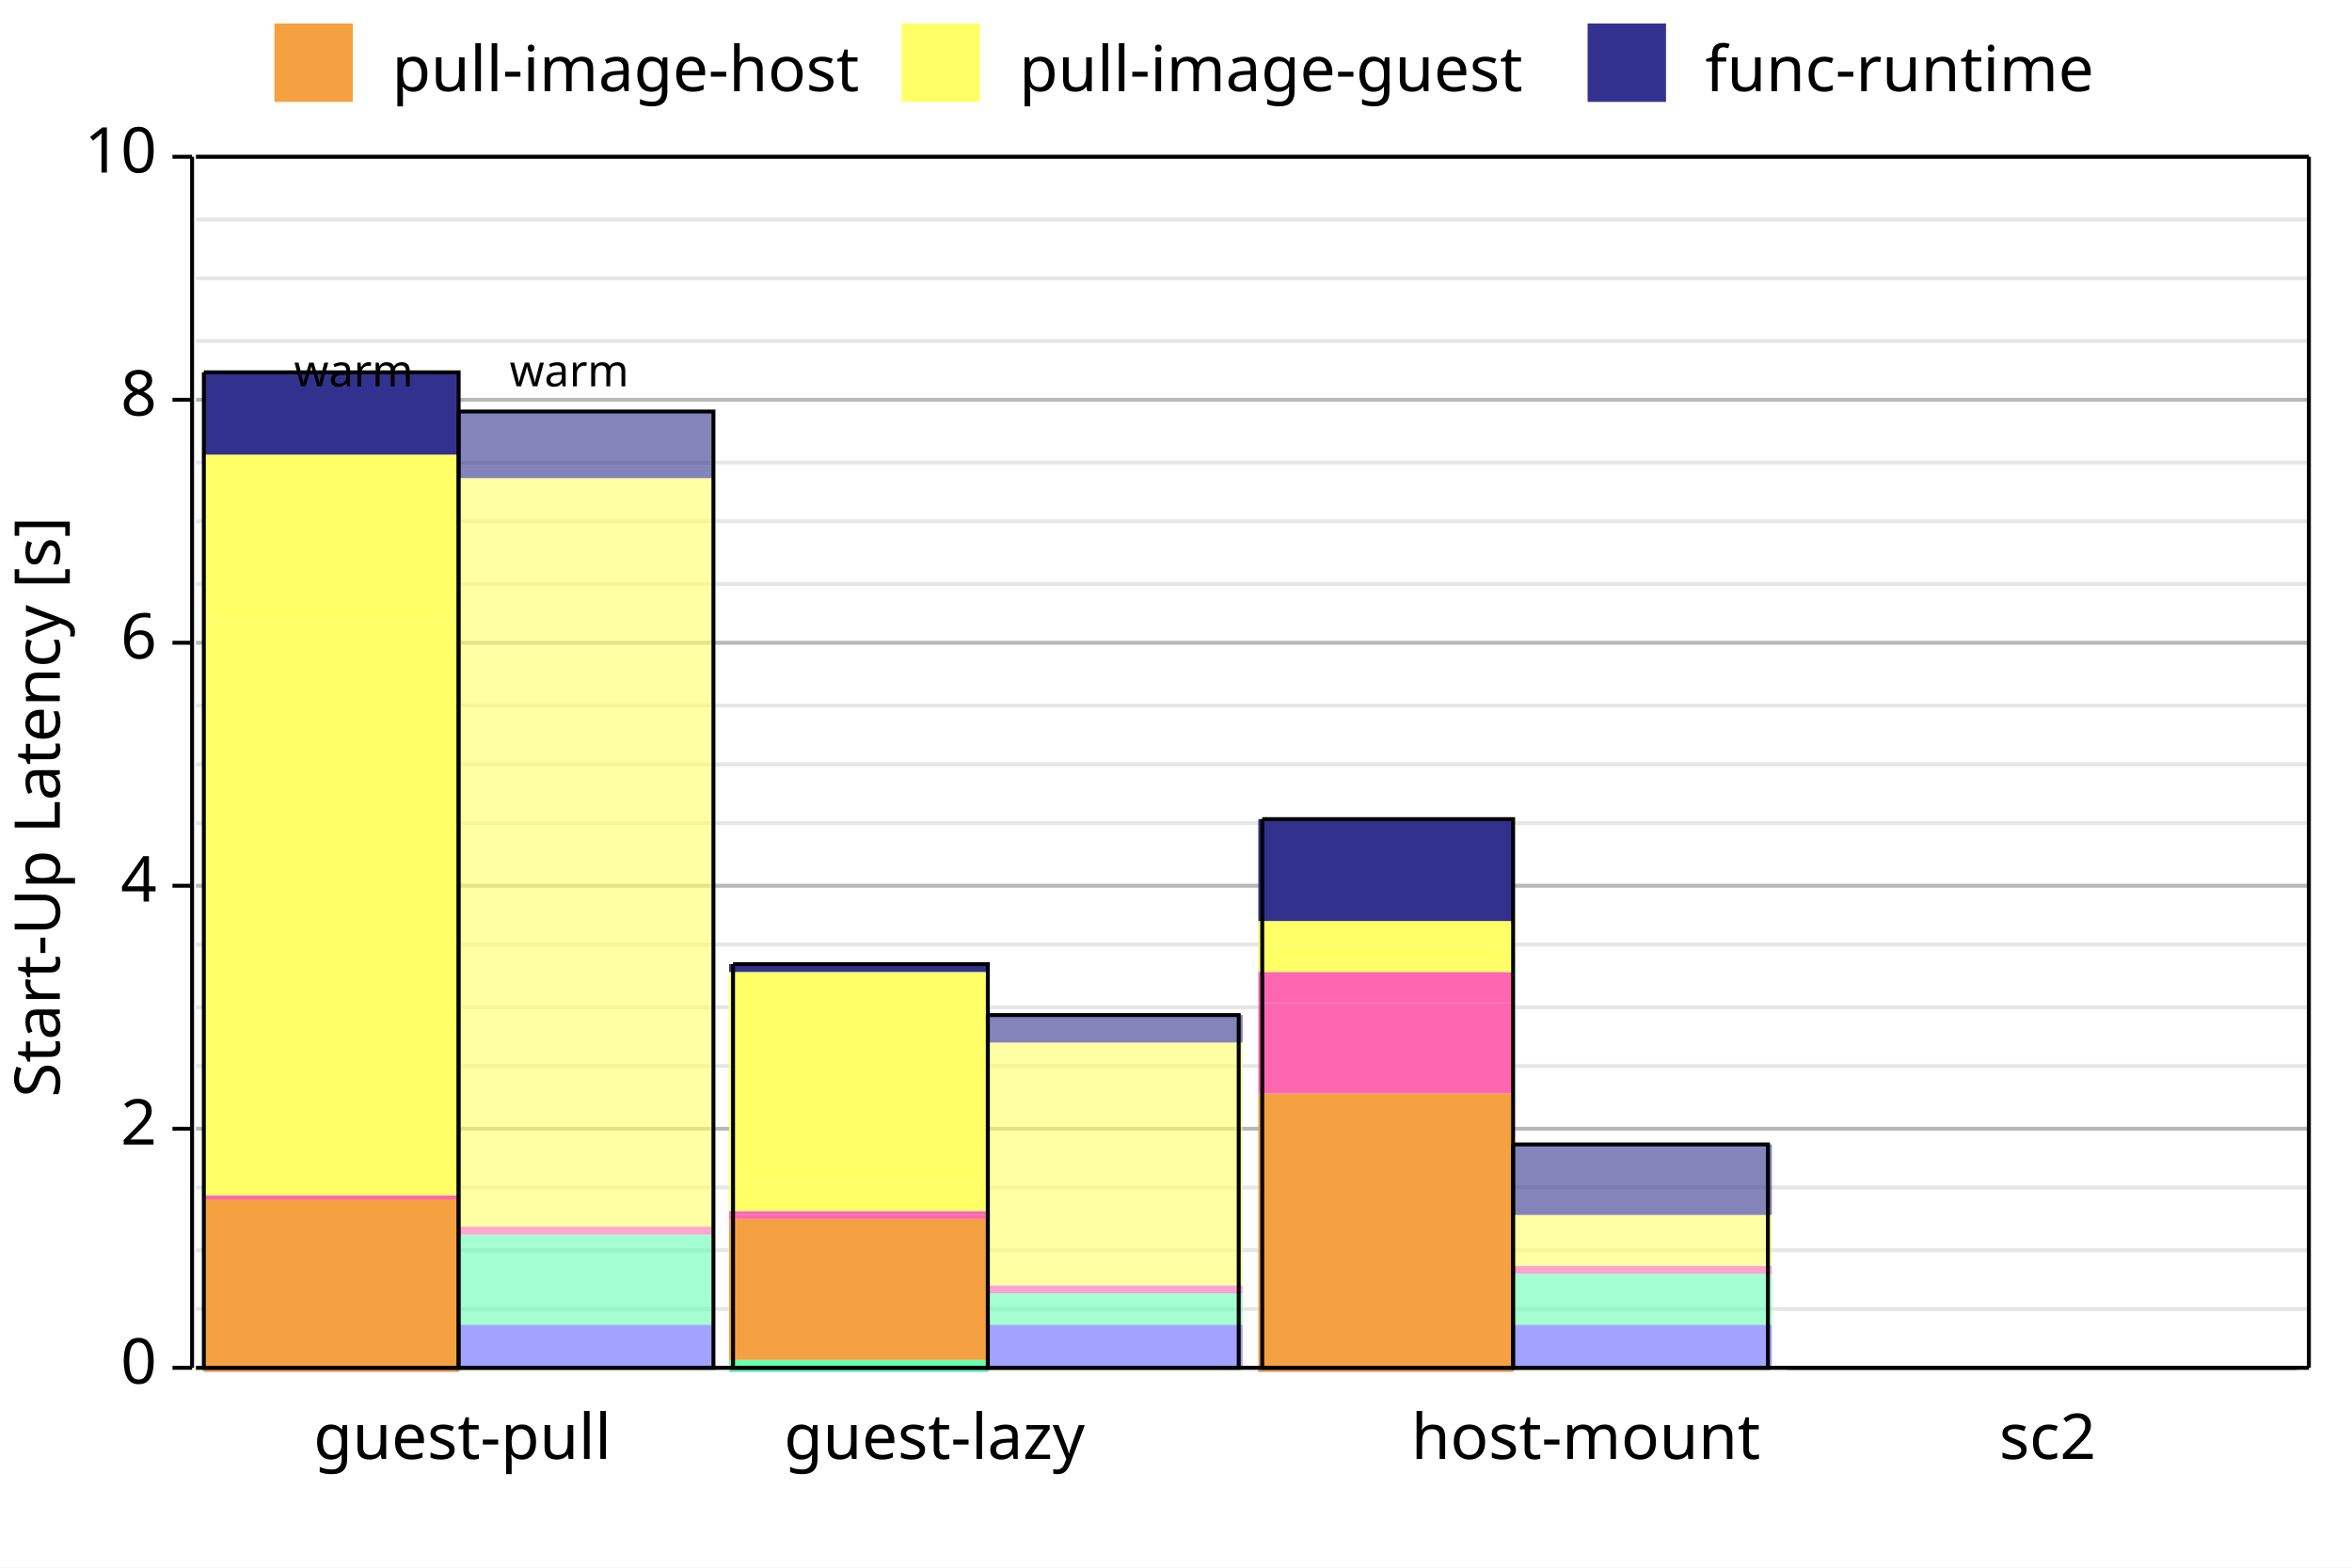
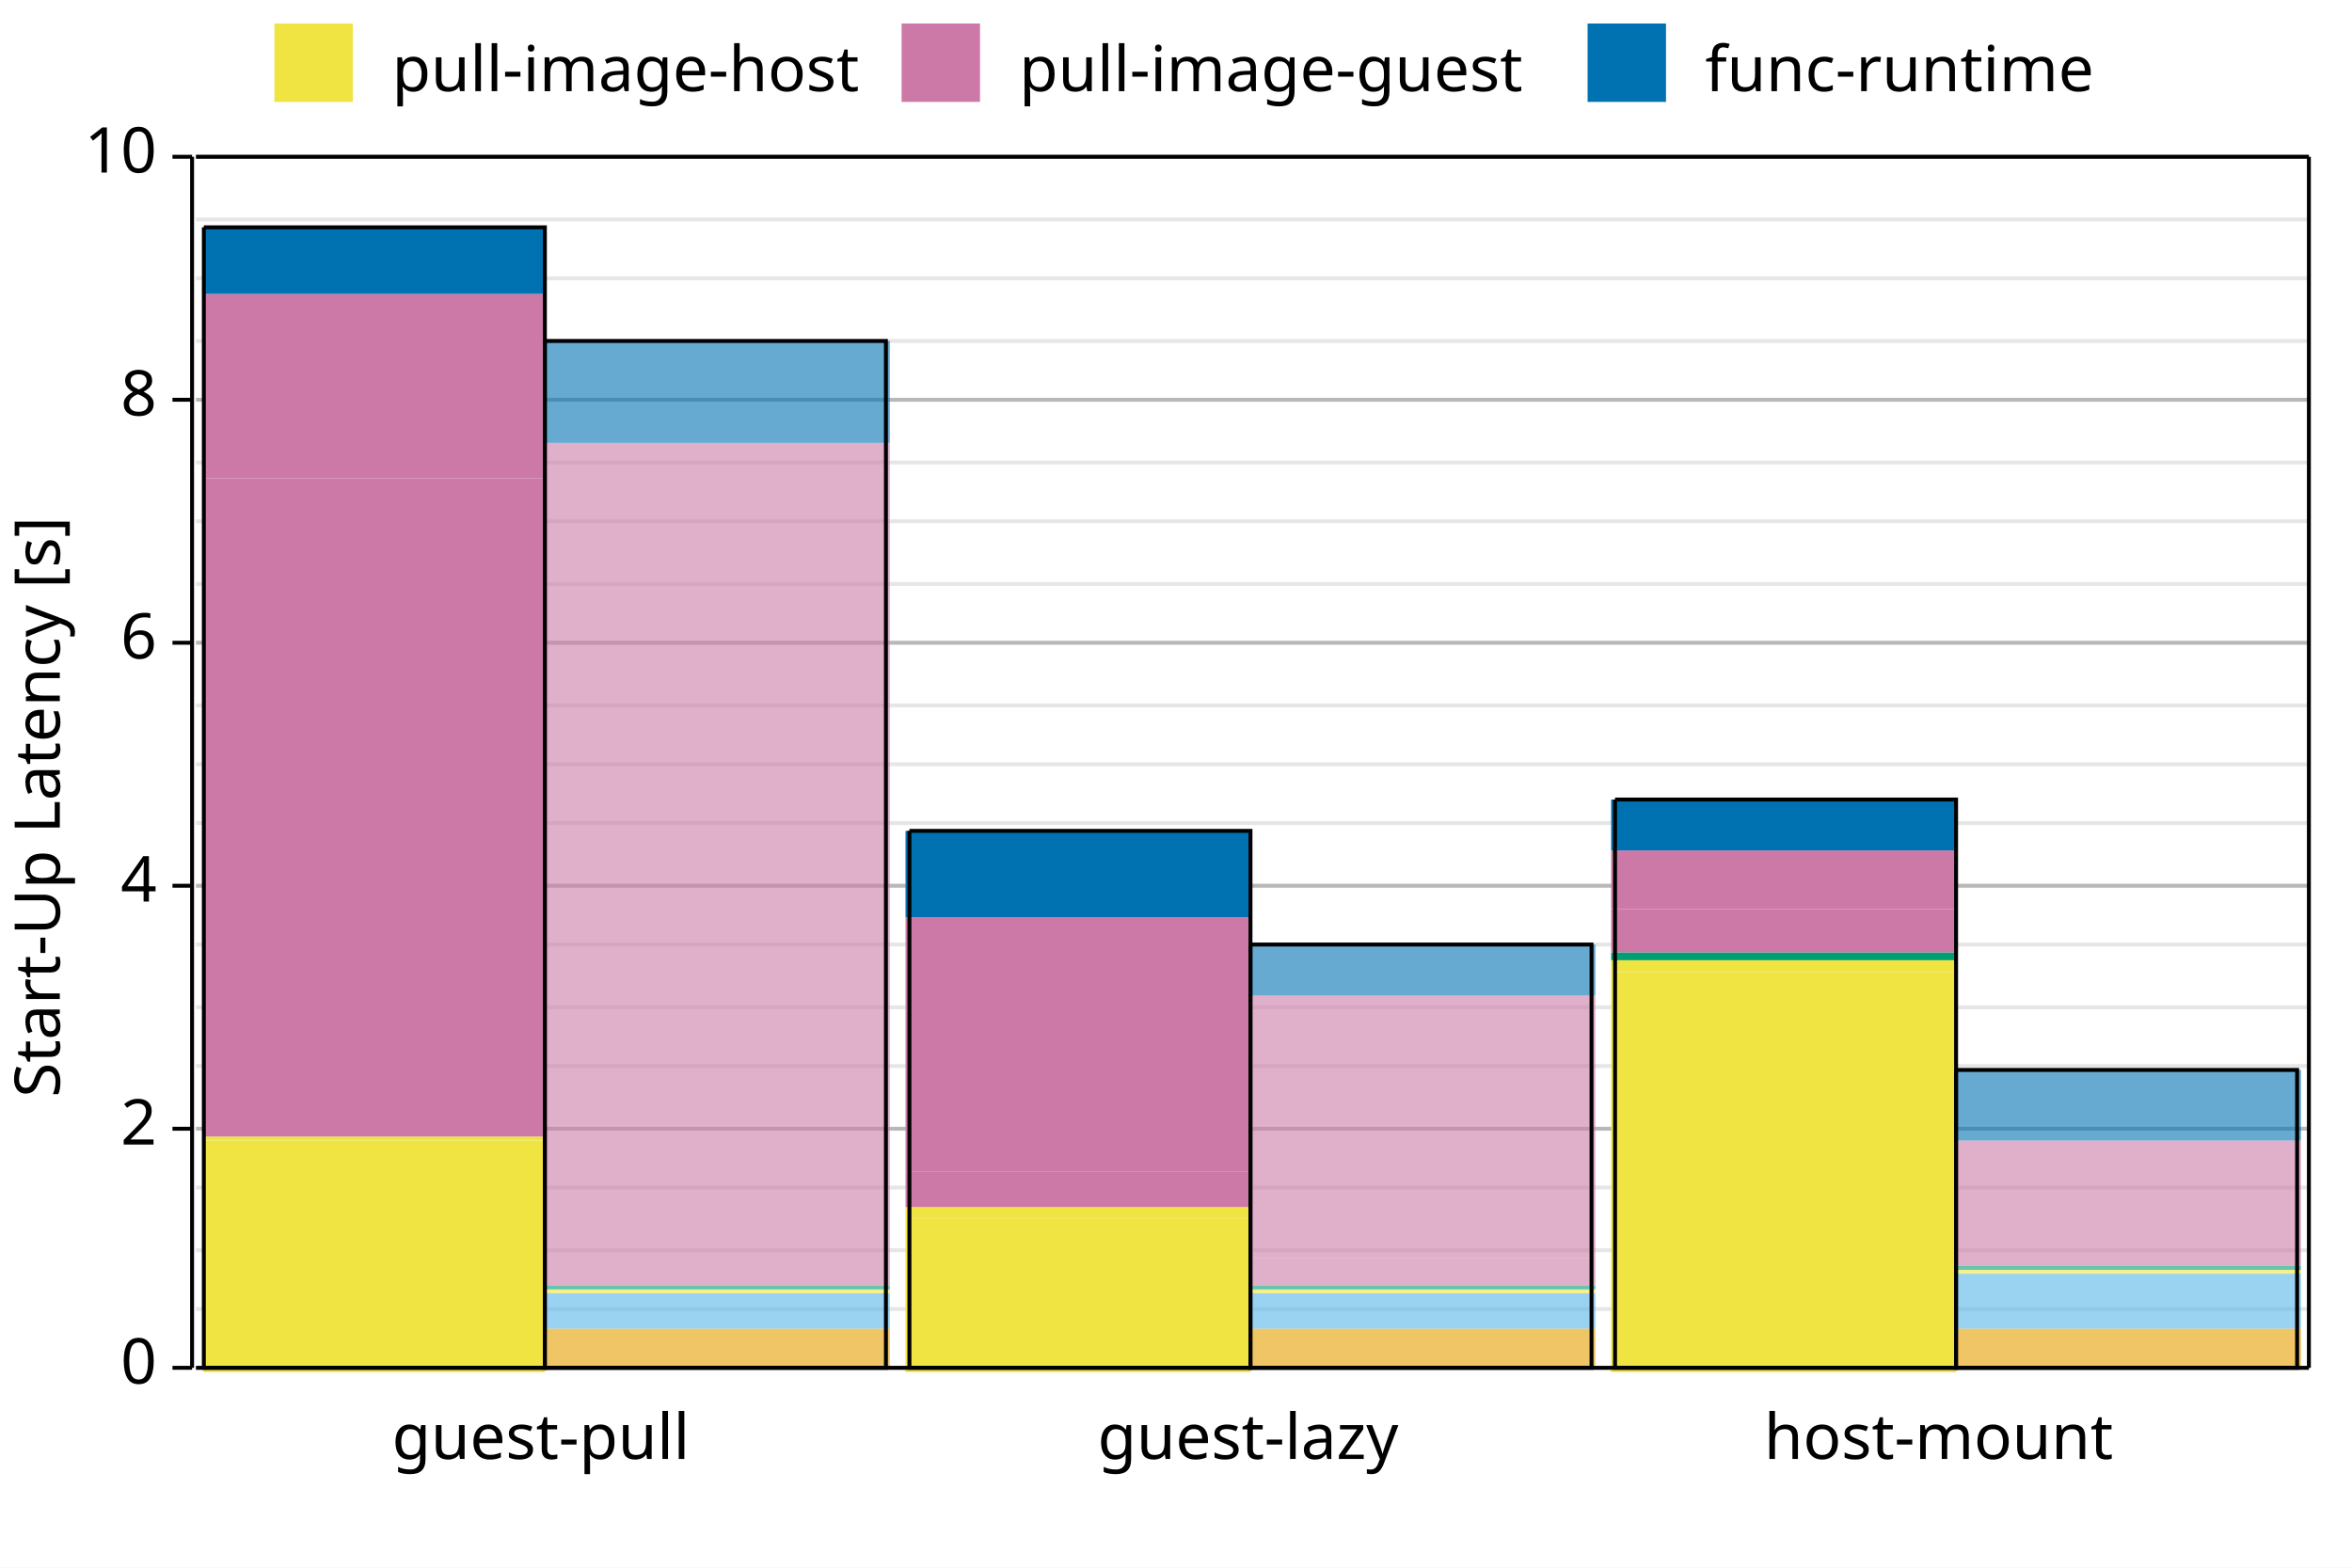
<svg xmlns="http://www.w3.org/2000/svg" width="600" height="400" viewBox="0 0 600 400">
  <rect x="0" y="0" width="600" height="400" opacity="1" fill="#FFFFFF" stroke="none" />
  <line opacity="0.1" stroke="#000000" stroke-width="1" x1="50" y1="349" x2="589" y2="349" />
  <line opacity="0.1" stroke="#000000" stroke-width="1" x1="50" y1="334" x2="589" y2="334" />
  <line opacity="0.1" stroke="#000000" stroke-width="1" x1="50" y1="319" x2="589" y2="319" />
  <line opacity="0.1" stroke="#000000" stroke-width="1" x1="50" y1="303" x2="589" y2="303" />
  <line opacity="0.1" stroke="#000000" stroke-width="1" x1="50" y1="288" x2="589" y2="288" />
  <line opacity="0.1" stroke="#000000" stroke-width="1" x1="50" y1="272" x2="589" y2="272" />
  <line opacity="0.1" stroke="#000000" stroke-width="1" x1="50" y1="257" x2="589" y2="257" />
  <line opacity="0.1" stroke="#000000" stroke-width="1" x1="50" y1="241" x2="589" y2="241" />
  <line opacity="0.1" stroke="#000000" stroke-width="1" x1="50" y1="226" x2="589" y2="226" />
  <line opacity="0.1" stroke="#000000" stroke-width="1" x1="50" y1="210" x2="589" y2="210" />
  <line opacity="0.1" stroke="#000000" stroke-width="1" x1="50" y1="195" x2="589" y2="195" />
  <line opacity="0.1" stroke="#000000" stroke-width="1" x1="50" y1="180" x2="589" y2="180" />
  <line opacity="0.1" stroke="#000000" stroke-width="1" x1="50" y1="164" x2="589" y2="164" />
  <line opacity="0.1" stroke="#000000" stroke-width="1" x1="50" y1="149" x2="589" y2="149" />
  <line opacity="0.1" stroke="#000000" stroke-width="1" x1="50" y1="133" x2="589" y2="133" />
  <line opacity="0.1" stroke="#000000" stroke-width="1" x1="50" y1="118" x2="589" y2="118" />
  <line opacity="0.1" stroke="#000000" stroke-width="1" x1="50" y1="102" x2="589" y2="102" />
  <line opacity="0.1" stroke="#000000" stroke-width="1" x1="50" y1="87" x2="589" y2="87" />
  <line opacity="0.1" stroke="#000000" stroke-width="1" x1="50" y1="71" x2="589" y2="71" />
  <line opacity="0.1" stroke="#000000" stroke-width="1" x1="50" y1="56" x2="589" y2="56" />
  <line opacity="0.1" stroke="#000000" stroke-width="1" x1="50" y1="40" x2="589" y2="40" />
  <line opacity="0.2" stroke="#000000" stroke-width="1" x1="50" y1="349" x2="589" y2="349" />
  <line opacity="0.2" stroke="#000000" stroke-width="1" x1="50" y1="288" x2="589" y2="288" />
  <line opacity="0.2" stroke="#000000" stroke-width="1" x1="50" y1="226" x2="589" y2="226" />
  <line opacity="0.2" stroke="#000000" stroke-width="1" x1="50" y1="164" x2="589" y2="164" />
  <line opacity="0.2" stroke="#000000" stroke-width="1" x1="50" y1="102" x2="589" y2="102" />
  <line opacity="0.2" stroke="#000000" stroke-width="1" x1="50" y1="40" x2="589" y2="40" />
  <polyline fill="none" opacity="1" stroke="#000000" stroke-width="1" points="49,40 49,349 " />
  <text x="40" y="349" dy="0.5ex" text-anchor="end" font-family="sans-serif" font-size="16.129" opacity="1" fill="#000000">
0
</text>
  <polyline fill="none" opacity="1" stroke="#000000" stroke-width="1" points="44,349 49,349 " />
  <text x="40" y="288" dy="0.5ex" text-anchor="end" font-family="sans-serif" font-size="16.129" opacity="1" fill="#000000">
2
</text>
  <polyline fill="none" opacity="1" stroke="#000000" stroke-width="1" points="44,288 49,288 " />
  <text x="40" y="226" dy="0.5ex" text-anchor="end" font-family="sans-serif" font-size="16.129" opacity="1" fill="#000000">
4
</text>
  <polyline fill="none" opacity="1" stroke="#000000" stroke-width="1" points="44,226 49,226 " />
  <text x="40" y="164" dy="0.5ex" text-anchor="end" font-family="sans-serif" font-size="16.129" opacity="1" fill="#000000">
6
</text>
  <polyline fill="none" opacity="1" stroke="#000000" stroke-width="1" points="44,164 49,164 " />
  <text x="40" y="102" dy="0.5ex" text-anchor="end" font-family="sans-serif" font-size="16.129" opacity="1" fill="#000000">
8
</text>
  <polyline fill="none" opacity="1" stroke="#000000" stroke-width="1" points="44,102 49,102 " />
  <text x="40" y="40" dy="0.5ex" text-anchor="end" font-family="sans-serif" font-size="16.129" opacity="1" fill="#000000">
10
</text>
  <polyline fill="none" opacity="1" stroke="#000000" stroke-width="1" points="44,40 49,40 " />
  <text x="3" y="280" dy="0.76em" text-anchor="start" font-family="sans-serif" font-size="16.129" opacity="1" fill="#000000" transform="rotate(270, 3, 280)">
Start-Up Latency [s]
</text>
-   <rect x="52" y="349" width="65" height="1" opacity="1" fill="#6666FF" stroke="none" />
-   <rect x="186" y="349" width="66" height="1" opacity="1" fill="#6666FF" stroke="none" />
-   <rect x="321" y="349" width="65" height="1" opacity="1" fill="#6666FF" stroke="none" />
-   <rect x="456" y="349" width="65" height="0" opacity="1" fill="#6666FF" stroke="none" />
-   <rect x="52" y="350" width="65" height="0" opacity="1" fill="#66FFB2" stroke="none" />
-   <rect x="186" y="347" width="66" height="3" opacity="1" fill="#66FFB2" stroke="none" />
-   <rect x="321" y="350" width="65" height="0" opacity="1" fill="#66FFB2" stroke="none" />
-   <rect x="456" y="349" width="65" height="0" opacity="1" fill="#66FFB2" stroke="none" />
-   <rect x="52" y="306" width="65" height="44" opacity="1" fill="#F5A142" stroke="none" />
-   <rect x="186" y="311" width="66" height="36" opacity="1" fill="#F5A142" stroke="none" />
-   <rect x="321" y="279" width="65" height="71" opacity="1" fill="#F5A142" stroke="none" />
-   <rect x="456" y="349" width="65" height="0" opacity="1" fill="#F5A142" stroke="none" />
-   <rect x="52" y="305" width="65" height="1" opacity="1" fill="#FF66B2" stroke="none" />
-   <rect x="186" y="310" width="66" height="1" opacity="1" fill="#FF66B2" stroke="none" />
-   <rect x="321" y="256" width="65" height="23" opacity="1" fill="#FF66B2" stroke="none" />
-   <rect x="456" y="349" width="65" height="0" opacity="1" fill="#FF66B2" stroke="none" />
-   <rect x="52" y="305" width="65" height="0" opacity="1" fill="#FF66B2" stroke="none" />
-   <rect x="186" y="309" width="66" height="1" opacity="1" fill="#FF66B2" stroke="none" />
-   <rect x="321" y="248" width="65" height="8" opacity="1" fill="#FF66B2" stroke="none" />
-   <rect x="456" y="349" width="65" height="0" opacity="1" fill="#FF66B2" stroke="none" />
-   <rect x="52" y="158" width="65" height="147" opacity="1" fill="#FFFF66" stroke="none" />
-   <rect x="186" y="301" width="66" height="8" opacity="1" fill="#FFFF66" stroke="none" />
-   <rect x="321" y="241" width="65" height="7" opacity="1" fill="#FFFF66" stroke="none" />
-   <rect x="456" y="349" width="65" height="0" opacity="1" fill="#FFFF66" stroke="none" />
-   <rect x="52" y="116" width="65" height="42" opacity="1" fill="#FFFF66" stroke="none" />
-   <rect x="186" y="248" width="66" height="53" opacity="1" fill="#FFFF66" stroke="none" />
-   <rect x="321" y="235" width="65" height="6" opacity="1" fill="#FFFF66" stroke="none" />
-   <rect x="456" y="349" width="65" height="0" opacity="1" fill="#FFFF66" stroke="none" />
-   <rect x="52" y="95" width="65" height="21" opacity="1" fill="#32328E" stroke="none" />
-   <rect x="186" y="246" width="66" height="2" opacity="1" fill="#32328E" stroke="none" />
-   <rect x="321" y="209" width="65" height="26" opacity="1" fill="#32328E" stroke="none" />
-   <rect x="456" y="349" width="65" height="0" opacity="1" fill="#32328E" stroke="none" />
-   <polyline fill="none" opacity="1" stroke="#000000" stroke-width="1" points="52,95 117,95 117,349 52,349 52,95 " />
-   <polyline fill="none" opacity="1" stroke="#000000" stroke-width="1" points="187,246 252,246 252,349 187,349 187,246 " />
-   <polyline fill="none" opacity="1" stroke="#000000" stroke-width="1" points="322,209 386,209 386,349 322,349 322,209 " />
-   <polyline fill="none" opacity="1" stroke="#000000" stroke-width="1" points="456,349 521,349 521,349 456,349 456,349 " />
-   <rect x="117" y="338" width="65" height="11" opacity="0.6" fill="#6666FF" stroke="none" />
-   <rect x="252" y="338" width="65" height="11" opacity="0.6" fill="#6666FF" stroke="none" />
-   <rect x="386" y="338" width="66" height="11" opacity="0.6" fill="#6666FF" stroke="none" />
-   <rect x="521" y="349" width="66" height="0" opacity="0.6" fill="#6666FF" stroke="none" />
-   <rect x="117" y="315" width="65" height="23" opacity="0.6" fill="#66FFB2" stroke="none" />
-   <rect x="252" y="330" width="65" height="8" opacity="0.6" fill="#66FFB2" stroke="none" />
-   <rect x="386" y="325" width="66" height="13" opacity="0.6" fill="#66FFB2" stroke="none" />
-   <rect x="521" y="349" width="66" height="0" opacity="0.6" fill="#66FFB2" stroke="none" />
-   <rect x="117" y="315" width="65" height="0" opacity="0.6" fill="#F5A142" stroke="none" />
-   <rect x="252" y="330" width="65" height="0" opacity="0.6" fill="#F5A142" stroke="none" />
-   <rect x="386" y="325" width="66" height="0" opacity="0.6" fill="#F5A142" stroke="none" />
-   <rect x="521" y="349" width="66" height="0" opacity="0.6" fill="#F5A142" stroke="none" />
-   <rect x="117" y="314" width="65" height="1" opacity="0.6" fill="#FF66B2" stroke="none" />
-   <rect x="252" y="329" width="65" height="1" opacity="0.6" fill="#FF66B2" stroke="none" />
-   <rect x="386" y="324" width="66" height="1" opacity="0.6" fill="#FF66B2" stroke="none" />
-   <rect x="521" y="349" width="66" height="0" opacity="0.6" fill="#FF66B2" stroke="none" />
-   <rect x="117" y="313" width="65" height="1" opacity="0.6" fill="#FF66B2" stroke="none" />
-   <rect x="252" y="328" width="65" height="1" opacity="0.6" fill="#FF66B2" stroke="none" />
-   <rect x="386" y="323" width="66" height="1" opacity="0.6" fill="#FF66B2" stroke="none" />
-   <rect x="521" y="349" width="66" height="0" opacity="0.6" fill="#FF66B2" stroke="none" />
-   <rect x="117" y="167" width="65" height="146" opacity="0.6" fill="#FFFF66" stroke="none" />
-   <rect x="252" y="321" width="65" height="7" opacity="0.6" fill="#FFFF66" stroke="none" />
-   <rect x="386" y="317" width="66" height="6" opacity="0.6" fill="#FFFF66" stroke="none" />
-   <rect x="521" y="349" width="66" height="0" opacity="0.6" fill="#FFFF66" stroke="none" />
-   <rect x="117" y="122" width="65" height="45" opacity="0.6" fill="#FFFF66" stroke="none" />
-   <rect x="252" y="266" width="65" height="55" opacity="0.6" fill="#FFFF66" stroke="none" />
-   <rect x="386" y="310" width="66" height="7" opacity="0.6" fill="#FFFF66" stroke="none" />
-   <rect x="521" y="349" width="66" height="0" opacity="0.6" fill="#FFFF66" stroke="none" />
-   <rect x="117" y="105" width="65" height="17" opacity="0.6" fill="#32328E" stroke="none" />
-   <rect x="252" y="259" width="65" height="7" opacity="0.6" fill="#32328E" stroke="none" />
-   <rect x="386" y="292" width="66" height="18" opacity="0.6" fill="#32328E" stroke="none" />
-   <rect x="521" y="349" width="66" height="0" opacity="0.6" fill="#32328E" stroke="none" />
-   <polyline fill="none" opacity="1" stroke="#000000" stroke-width="1" points="117,105 182,105 182,349 117,349 117,105 " />
-   <polyline fill="none" opacity="1" stroke="#000000" stroke-width="1" points="252,259 316,259 316,349 252,349 252,259 " />
-   <polyline fill="none" opacity="1" stroke="#000000" stroke-width="1" points="386,292 451,292 451,349 386,349 386,292 " />
-   <polyline fill="none" opacity="1" stroke="#000000" stroke-width="1" points="521,349 586,349 586,349 521,349 521,349 " />
+   <rect x="52" y="349" width="87" height="1" opacity="1" fill="#E69F00" stroke="none" />
+   <rect x="231" y="349" width="88" height="1" opacity="1" fill="#E69F00" stroke="none" />
+   <rect x="411" y="349" width="88" height="1" opacity="1" fill="#E69F00" stroke="none" />
+   <rect x="52" y="350" width="87" height="0" opacity="1" fill="#56B4E9" stroke="none" />
+   <rect x="231" y="350" width="88" height="0" opacity="1" fill="#56B4E9" stroke="none" />
+   <rect x="411" y="350" width="88" height="0" opacity="1" fill="#56B4E9" stroke="none" />
+   <rect x="52" y="291" width="87" height="59" opacity="1" fill="#F0E442" stroke="none" />
+   <rect x="231" y="311" width="88" height="39" opacity="1" fill="#F0E442" stroke="none" />
+   <rect x="411" y="248" width="88" height="102" opacity="1" fill="#F0E442" stroke="none" />
+   <rect x="52" y="290" width="87" height="1" opacity="1" fill="#F0E442" stroke="none" />
+   <rect x="231" y="308" width="88" height="3" opacity="1" fill="#F0E442" stroke="none" />
+   <rect x="411" y="245" width="88" height="3" opacity="1" fill="#F0E442" stroke="none" />
+   <rect x="52" y="290" width="87" height="0" opacity="1" fill="#009E73" stroke="none" />
+   <rect x="231" y="308" width="88" height="0" opacity="1" fill="#009E73" stroke="none" />
+   <rect x="411" y="243" width="88" height="2" opacity="1" fill="#009E73" stroke="none" />
+   <rect x="52" y="122" width="87" height="168" opacity="1" fill="#CC79A7" stroke="none" />
+   <rect x="231" y="299" width="88" height="9" opacity="1" fill="#CC79A7" stroke="none" />
+   <rect x="411" y="232" width="88" height="11" opacity="1" fill="#CC79A7" stroke="none" />
+   <rect x="52" y="75" width="87" height="47" opacity="1" fill="#CC79A7" stroke="none" />
+   <rect x="231" y="234" width="88" height="65" opacity="1" fill="#CC79A7" stroke="none" />
+   <rect x="411" y="217" width="88" height="15" opacity="1" fill="#CC79A7" stroke="none" />
+   <rect x="52" y="58" width="87" height="17" opacity="1" fill="#0072B2" stroke="none" />
+   <rect x="231" y="212" width="88" height="22" opacity="1" fill="#0072B2" stroke="none" />
+   <rect x="411" y="204" width="88" height="13" opacity="1" fill="#0072B2" stroke="none" />
+   <polyline fill="none" opacity="1" stroke="#000000" stroke-width="1" points="52,58 139,58 139,349 52,349 52,58 " />
+   <polyline fill="none" opacity="1" stroke="#000000" stroke-width="1" points="232,212 319,212 319,349 232,349 232,212 " />
+   <polyline fill="none" opacity="1" stroke="#000000" stroke-width="1" points="412,204 499,204 499,349 412,349 412,204 " />
+   <rect x="139" y="339" width="88" height="10" opacity="0.6" fill="#E69F00" stroke="none" />
+   <rect x="319" y="339" width="88" height="10" opacity="0.6" fill="#E69F00" stroke="none" />
+   <rect x="499" y="339" width="88" height="10" opacity="0.6" fill="#E69F00" stroke="none" />
+   <rect x="139" y="330" width="88" height="9" opacity="0.6" fill="#56B4E9" stroke="none" />
+   <rect x="319" y="330" width="88" height="9" opacity="0.6" fill="#56B4E9" stroke="none" />
+   <rect x="499" y="325" width="88" height="14" opacity="0.6" fill="#56B4E9" stroke="none" />
+   <rect x="139" y="330" width="88" height="0" opacity="0.6" fill="#F0E442" stroke="none" />
+   <rect x="319" y="330" width="88" height="0" opacity="0.6" fill="#F0E442" stroke="none" />
+   <rect x="499" y="325" width="88" height="0" opacity="0.6" fill="#F0E442" stroke="none" />
+   <rect x="139" y="329" width="88" height="1" opacity="0.6" fill="#F0E442" stroke="none" />
+   <rect x="319" y="329" width="88" height="1" opacity="0.6" fill="#F0E442" stroke="none" />
+   <rect x="499" y="324" width="88" height="1" opacity="0.6" fill="#F0E442" stroke="none" />
+   <rect x="139" y="328" width="88" height="1" opacity="0.6" fill="#009E73" stroke="none" />
+   <rect x="319" y="328" width="88" height="1" opacity="0.6" fill="#009E73" stroke="none" />
+   <rect x="499" y="323" width="88" height="1" opacity="0.6" fill="#009E73" stroke="none" />
+   <rect x="139" y="164" width="88" height="164" opacity="0.6" fill="#CC79A7" stroke="none" />
+   <rect x="319" y="321" width="88" height="7" opacity="0.6" fill="#CC79A7" stroke="none" />
+   <rect x="499" y="312" width="88" height="11" opacity="0.6" fill="#CC79A7" stroke="none" />
+   <rect x="139" y="113" width="88" height="51" opacity="0.6" fill="#CC79A7" stroke="none" />
+   <rect x="319" y="254" width="88" height="67" opacity="0.6" fill="#CC79A7" stroke="none" />
+   <rect x="499" y="291" width="88" height="21" opacity="0.6" fill="#CC79A7" stroke="none" />
+   <rect x="139" y="87" width="88" height="26" opacity="0.6" fill="#0072B2" stroke="none" />
+   <rect x="319" y="241" width="88" height="13" opacity="0.6" fill="#0072B2" stroke="none" />
+   <rect x="499" y="273" width="88" height="18" opacity="0.6" fill="#0072B2" stroke="none" />
+   <polyline fill="none" opacity="1" stroke="#000000" stroke-width="1" points="139,87 226,87 226,349 139,349 139,87 " />
+   <polyline fill="none" opacity="1" stroke="#000000" stroke-width="1" points="319,241 406,241 406,349 319,349 319,241 " />
+   <polyline fill="none" opacity="1" stroke="#000000" stroke-width="1" points="499,273 586,273 586,349 499,349 499,273 " />
  <polyline fill="none" opacity="1" stroke="#000000" stroke-width="1" points="50,40 589,40 " />
  <polyline fill="none" opacity="1" stroke="#000000" stroke-width="1" points="589,349 589,40 " />
  <polyline fill="none" opacity="1" stroke="#000000" stroke-width="1" points="50,349 589,349 " />
-   <text x="80" y="360" dy="0.76em" text-anchor="start" font-family="sans-serif" font-size="16.129" opacity="1" fill="#000000">
+   <text x="100" y="360" dy="0.76em" text-anchor="start" font-family="sans-serif" font-size="16.129" opacity="1" fill="#000000">
guest-pull
</text>
-   <text x="200" y="360" dy="0.76em" text-anchor="start" font-family="sans-serif" font-size="16.129" opacity="1" fill="#000000">
+   <text x="280" y="360" dy="0.76em" text-anchor="start" font-family="sans-serif" font-size="16.129" opacity="1" fill="#000000">
guest-lazy
</text>
-   <text x="360" y="360" dy="0.76em" text-anchor="start" font-family="sans-serif" font-size="16.129" opacity="1" fill="#000000">
+   <text x="450" y="360" dy="0.76em" text-anchor="start" font-family="sans-serif" font-size="16.129" opacity="1" fill="#000000">
host-mount
</text>
-   <text x="510" y="360" dy="0.76em" text-anchor="start" font-family="sans-serif" font-size="16.129" opacity="1" fill="#000000">
- sc2
- </text>
-   <rect x="70" y="6" width="20" height="20" opacity="1" fill="#F5A142" stroke="none" />
+   <rect x="70" y="6" width="20" height="20" opacity="1" fill="#F0E442" stroke="none" />
  <text x="100" y="11" dy="0.76em" text-anchor="start" font-family="sans-serif" font-size="16.129" opacity="1" fill="#000000">
pull-image-host
</text>
-   <rect x="230" y="6" width="20" height="20" opacity="1" fill="#FFFF66" stroke="none" />
+   <rect x="230" y="6" width="20" height="20" opacity="1" fill="#CC79A7" stroke="none" />
  <text x="260" y="11" dy="0.76em" text-anchor="start" font-family="sans-serif" font-size="16.129" opacity="1" fill="#000000">
pull-image-guest
</text>
-   <rect x="405" y="6" width="20" height="20" opacity="1" fill="#32328E" stroke="none" />
+   <rect x="405" y="6" width="20" height="20" opacity="1" fill="#0072B2" stroke="none" />
  <text x="435" y="11" dy="0.76em" text-anchor="start" font-family="sans-serif" font-size="16.129" opacity="1" fill="#000000">
func-runtime
</text>
-   <text x="75" y="90" dy="0.76em" text-anchor="start" font-family="sans-serif" font-size="11.29" opacity="1" fill="#000000">
- warm
- </text>
-   <text x="130" y="90" dy="0.76em" text-anchor="start" font-family="sans-serif" font-size="11.29" opacity="1" fill="#000000">
- warm
- </text>
</svg>
